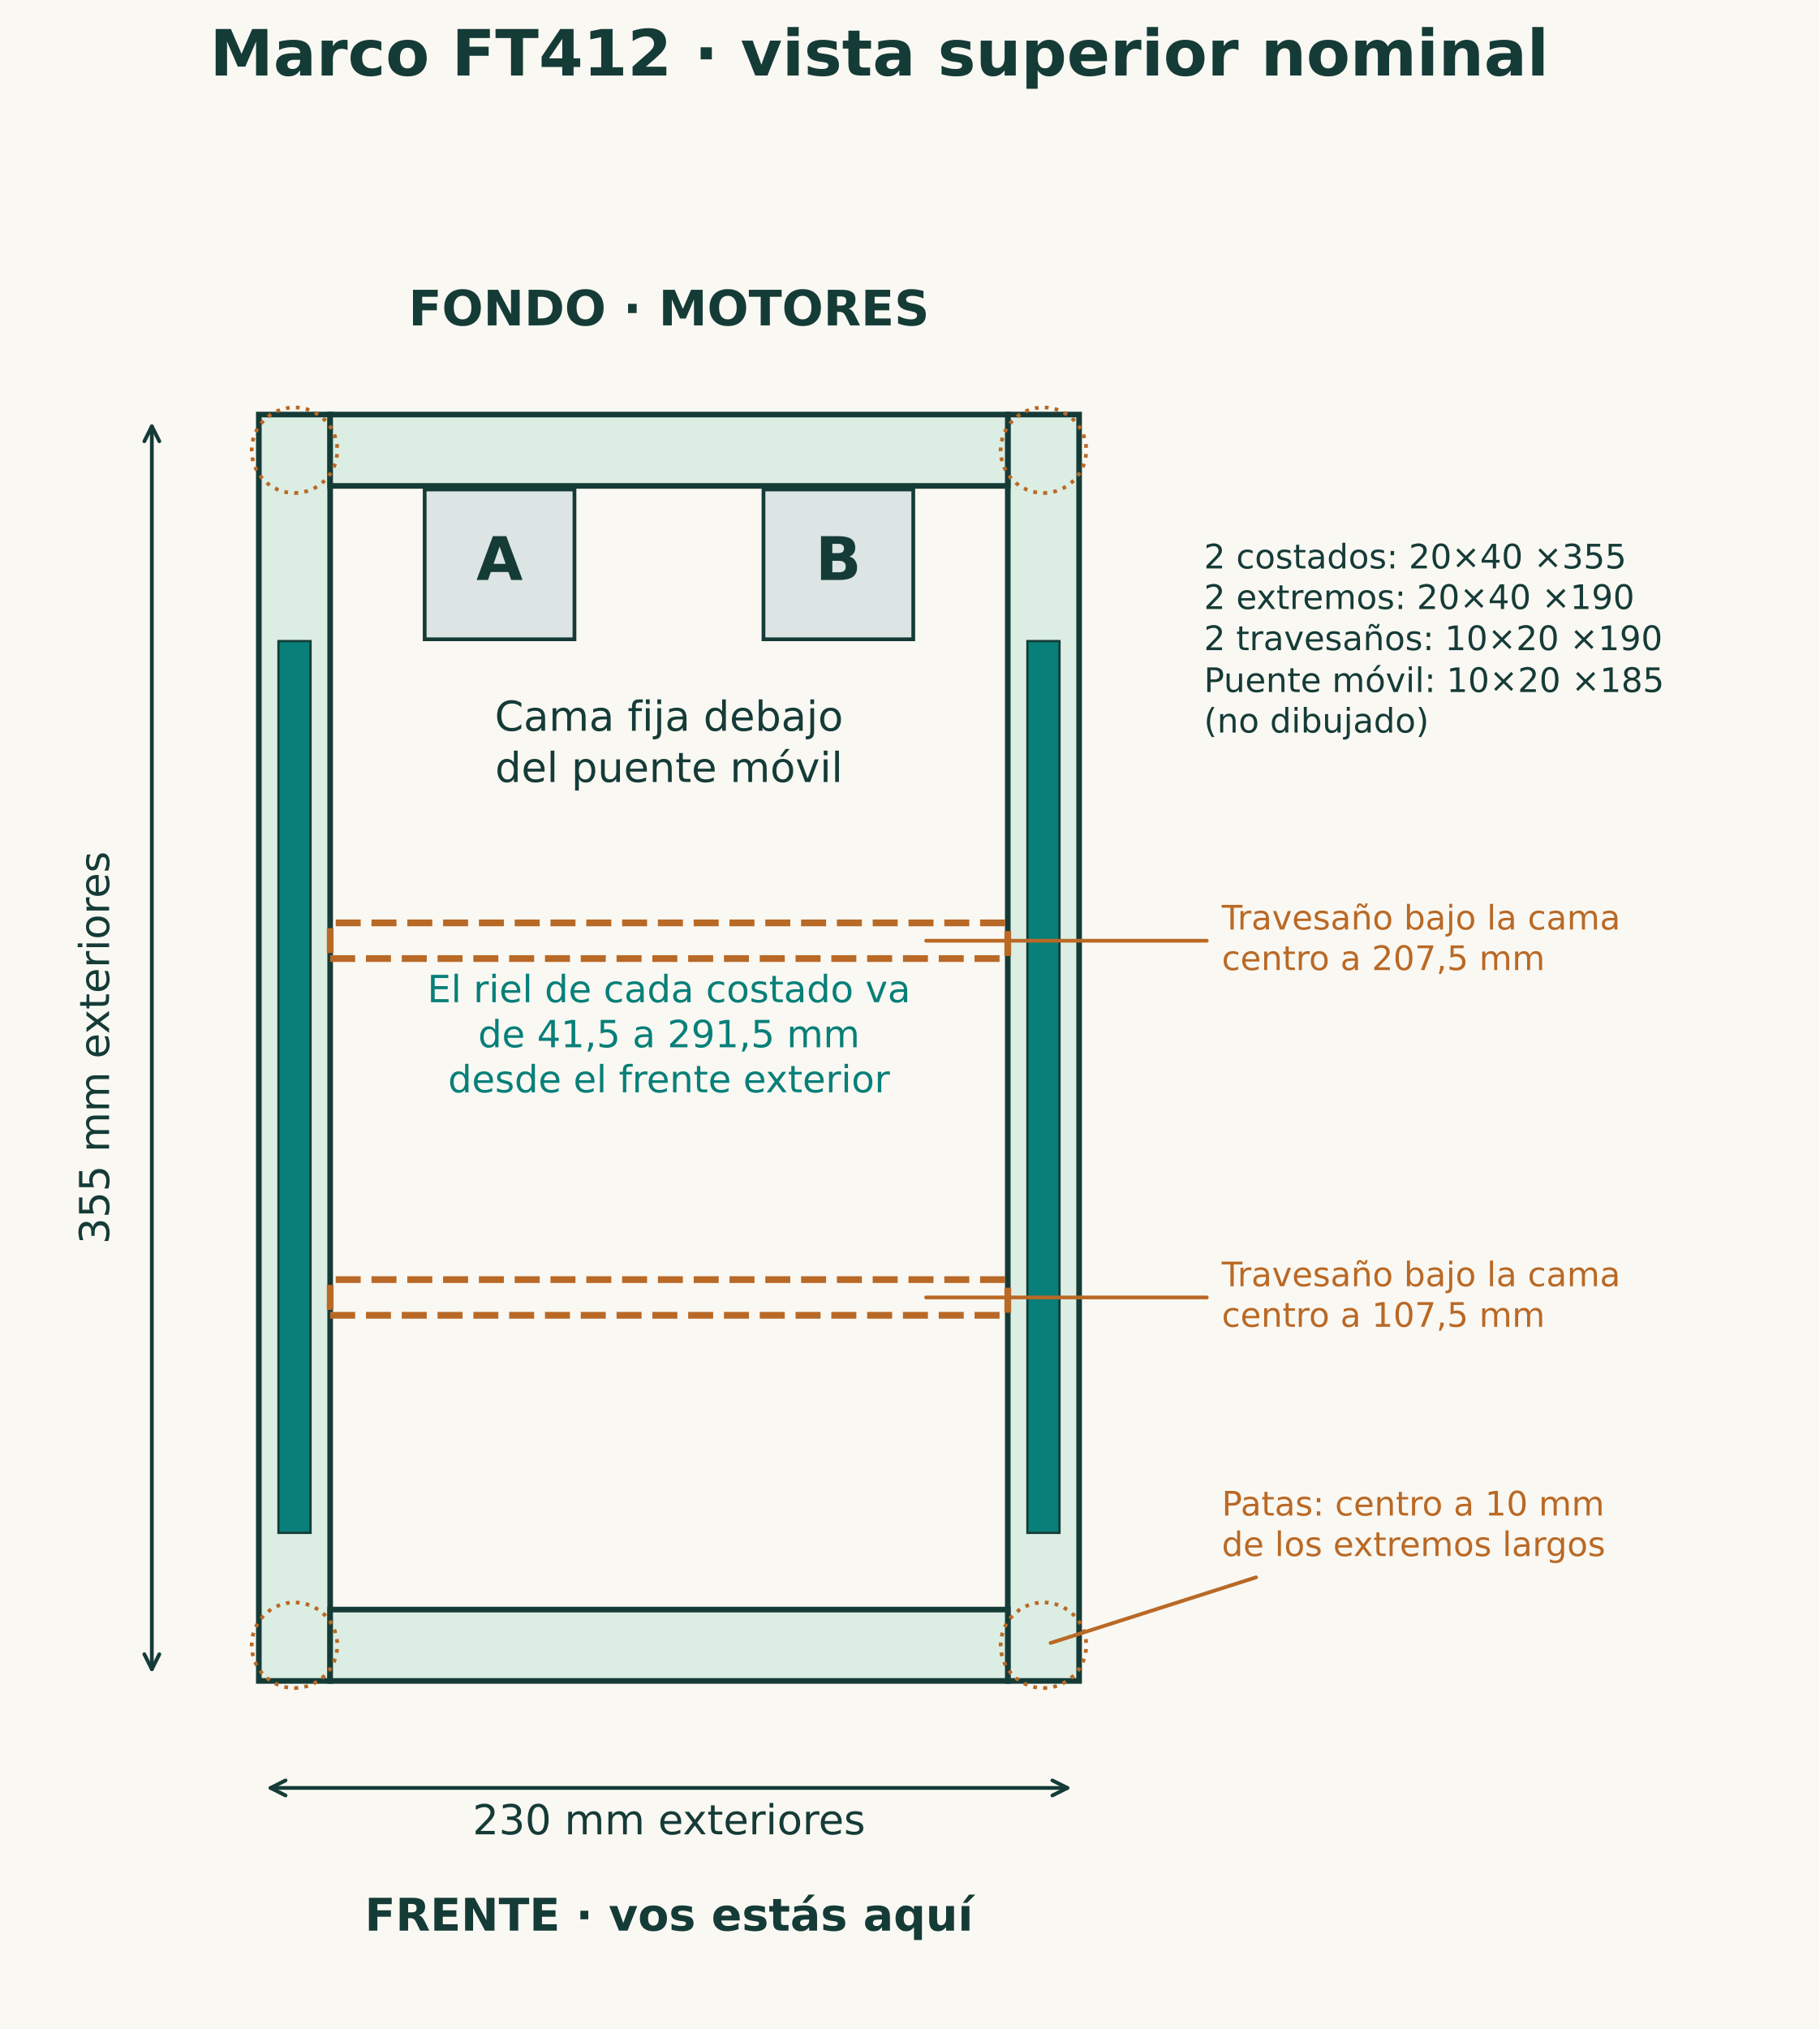
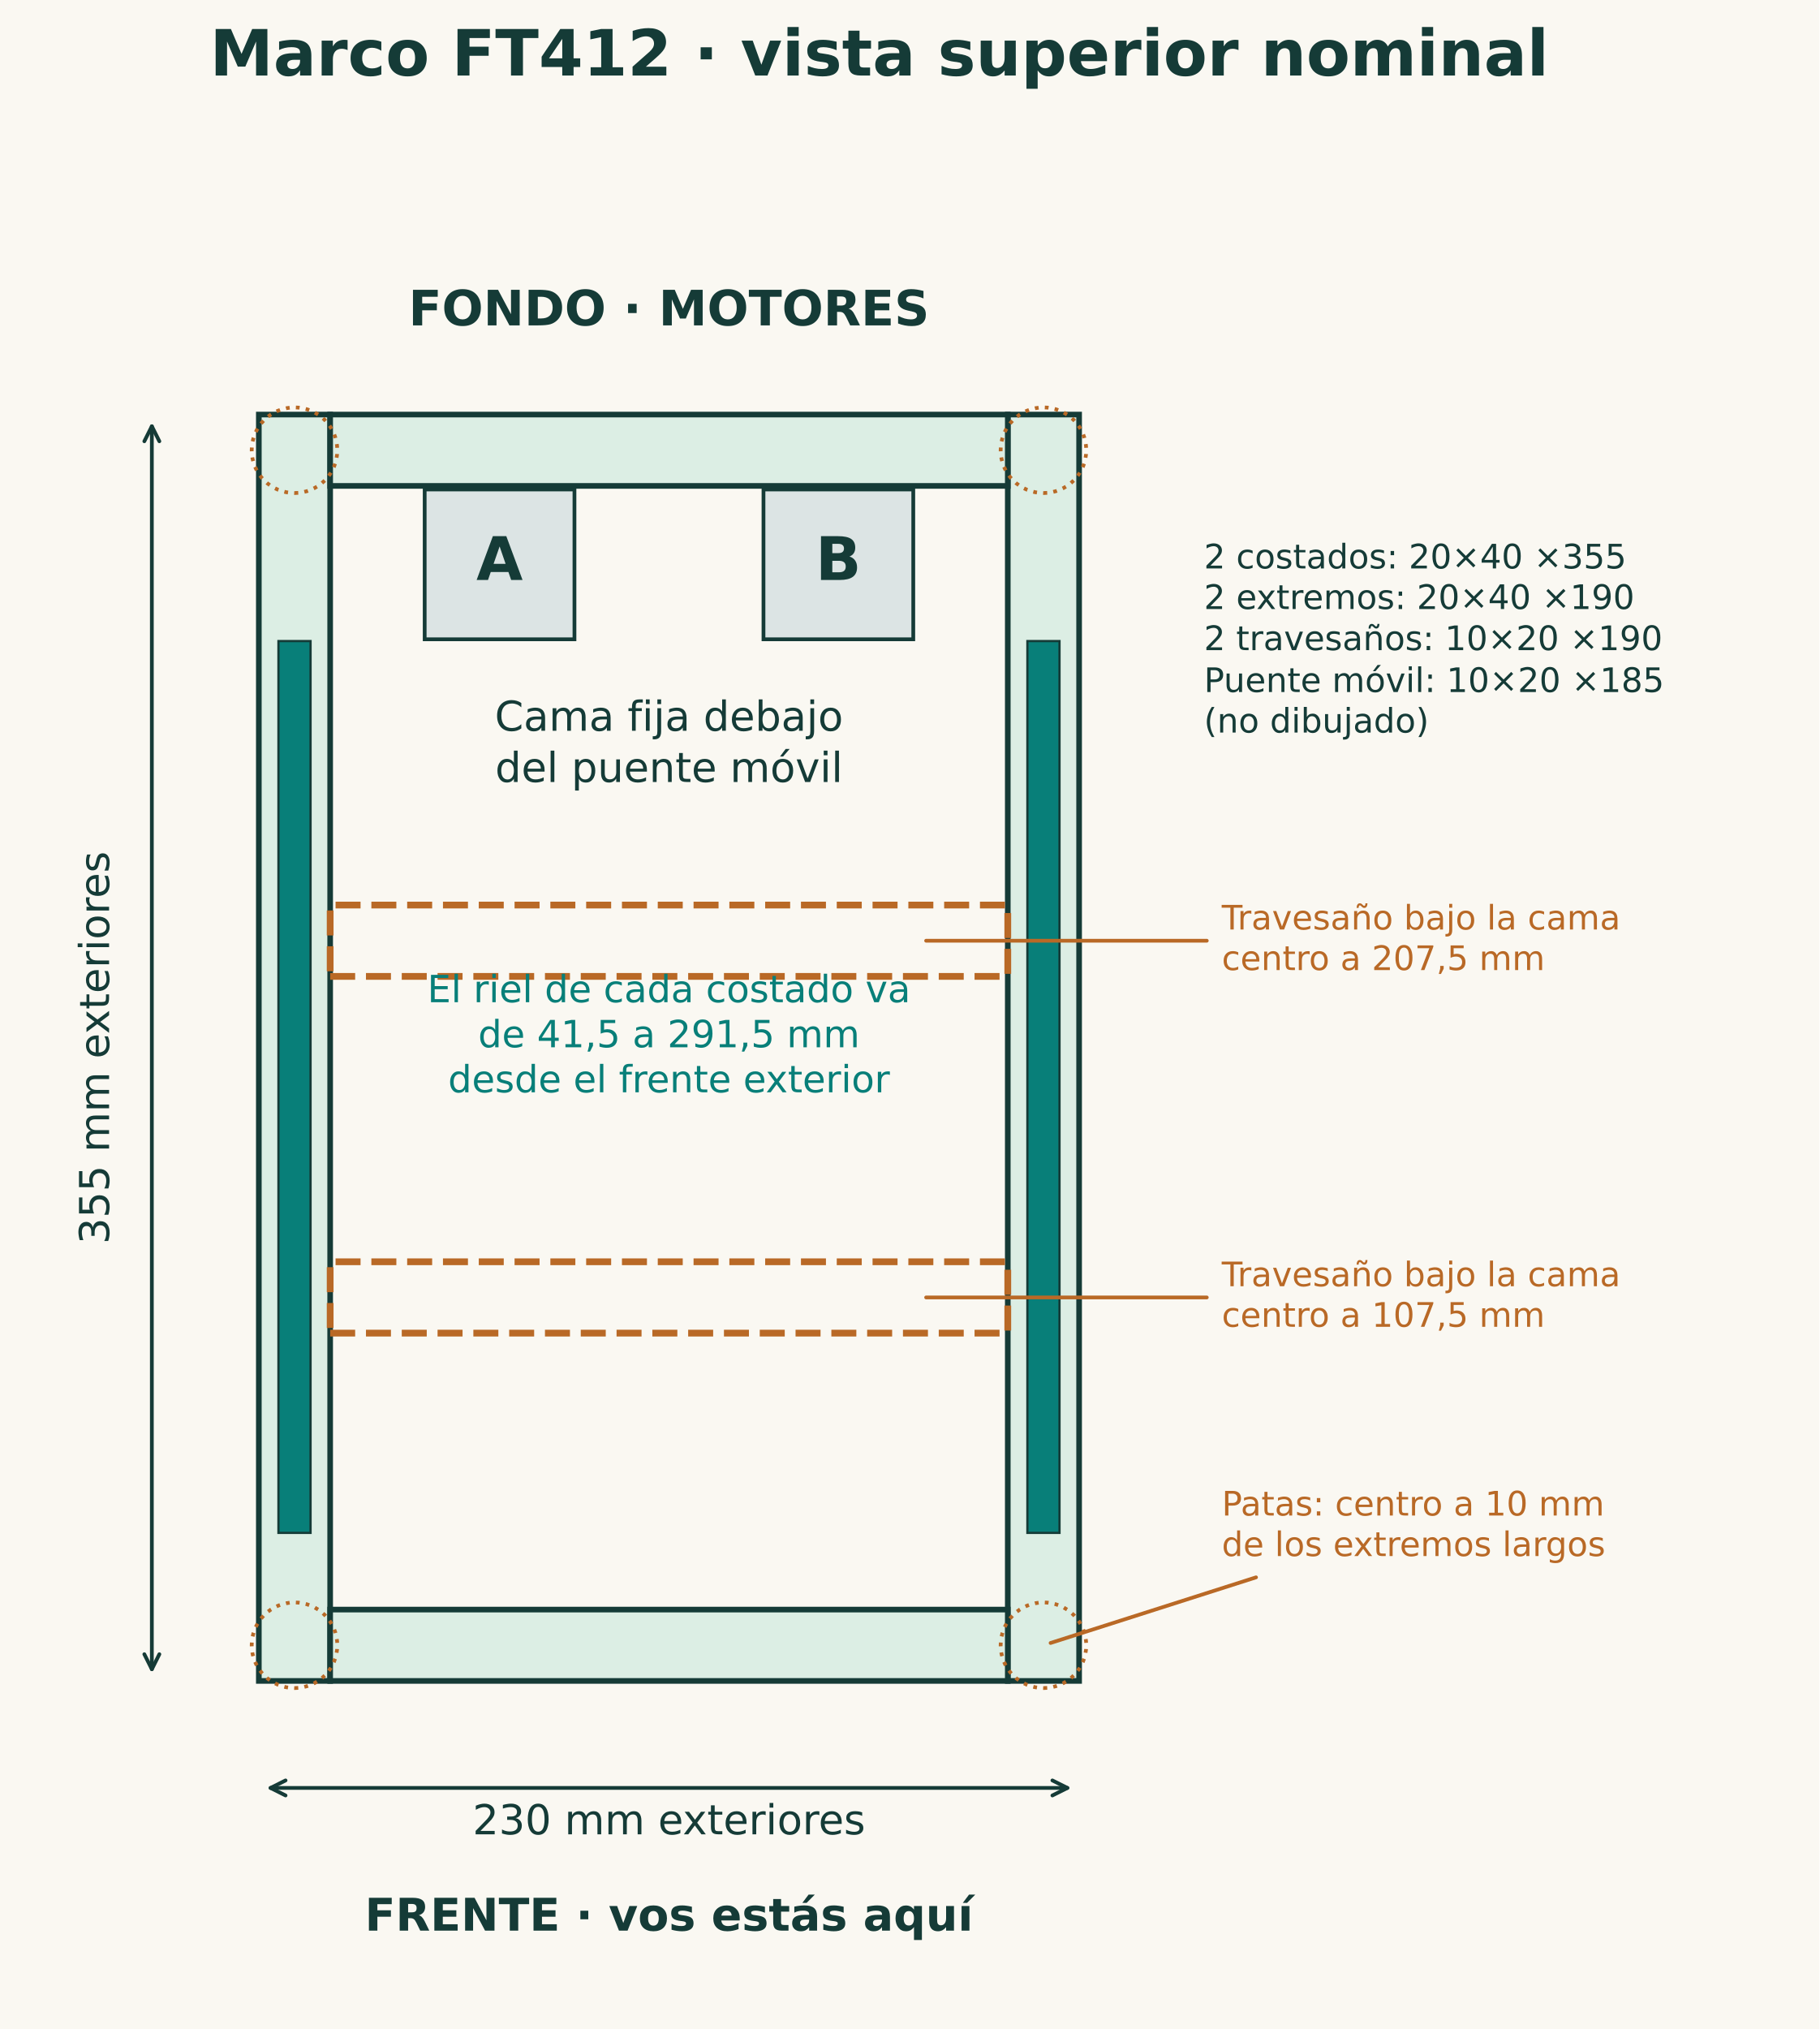
<svg xmlns="http://www.w3.org/2000/svg" width="484.848pt" height="540.576pt" viewBox="0 0 484.848 540.576" version="1.1">
  <defs>
    <style type="text/css">*{stroke-linejoin: round; stroke-linecap: butt}</style>
  </defs>
  <g id="figure_1">
    <g id="patch_1">
      <path d="M 0 540.576  L 484.848 540.576  L 484.848 0  L 0 0  z " style="fill: #faf8f2" />
    </g>
    <g id="axes_1">
      <g id="patch_2">
-         <path d="M 68.976 447.84  L 87.984 447.84  L 87.984 110.448  L 68.976 110.448  z " clip-path="url(#p2a659bf6e2)" style="fill: #dceee4; stroke: #153b37; stroke-width: 1.5; stroke-linejoin: miter" />
+         <path d="M 68.976 447.84  L 87.984 447.84  L 87.984 110.448  L 68.976 110.448  z " clip-path="url(#p0b69964960)" style="fill: #dceee4; stroke: #153b37; stroke-width: 1.5; stroke-linejoin: miter" />
      </g>
      <g id="patch_3">
-         <path d="M 268.56 447.84  L 287.568 447.84  L 287.568 110.448  L 268.56 110.448  z " clip-path="url(#p2a659bf6e2)" style="fill: #dceee4; stroke: #153b37; stroke-width: 1.5; stroke-linejoin: miter" />
+         <path d="M 268.56 447.84  L 287.568 447.84  L 287.568 110.448  L 268.56 110.448  z " clip-path="url(#p0b69964960)" style="fill: #dceee4; stroke: #153b37; stroke-width: 1.5; stroke-linejoin: miter" />
      </g>
      <g id="patch_4">
-         <path d="M 87.984 447.84  L 268.56 447.84  L 268.56 428.832  L 87.984 428.832  z " clip-path="url(#p2a659bf6e2)" style="fill: #dceee4; stroke: #153b37; stroke-width: 1.5; stroke-linejoin: miter" />
+         <path d="M 87.984 447.84  L 268.56 447.84  L 268.56 428.832  L 87.984 428.832  z " clip-path="url(#p0b69964960)" style="fill: #dceee4; stroke: #153b37; stroke-width: 1.5; stroke-linejoin: miter" />
      </g>
      <g id="patch_5">
-         <path d="M 87.984 129.456  L 268.56 129.456  L 268.56 110.448  L 87.984 110.448  z " clip-path="url(#p2a659bf6e2)" style="fill: #dceee4; stroke: #153b37; stroke-width: 1.5; stroke-linejoin: miter" />
+         <path d="M 87.984 129.456  L 268.56 129.456  L 268.56 110.448  L 87.984 110.448  z " clip-path="url(#p0b69964960)" style="fill: #dceee4; stroke: #153b37; stroke-width: 1.5; stroke-linejoin: miter" />
      </g>
      <g id="patch_6">
-         <path d="M 87.984 350.424  L 268.56 350.424  L 268.56 340.92  L 87.984 340.92  L 87.984 350.424  z " clip-path="url(#p2a659bf6e2)" style="fill: none; stroke-dasharray: 6.66,2.88; stroke-dashoffset: 0; stroke: #b96926; stroke-width: 1.8; stroke-linejoin: miter" />
+         <path d="M 87.984 355.176 L 268.56 355.176 L 268.56 336.168 L 87.984 336.168 L 87.984 355.176 z " clip-path="url(#p0b69964960)" style="fill: none; stroke-dasharray: 6.66,2.88; stroke-dashoffset: 0; stroke: #b96926; stroke-width: 1.8; stroke-linejoin: miter" />
      </g>
      <g id="patch_7">
-         <path d="M 87.984 255.384  L 268.56 255.384  L 268.56 245.88  L 87.984 245.88  L 87.984 255.384  z " clip-path="url(#p2a659bf6e2)" style="fill: none; stroke-dasharray: 6.66,2.88; stroke-dashoffset: 0; stroke: #b96926; stroke-width: 1.8; stroke-linejoin: miter" />
+         <path d="M 87.984 260.136 L 268.56 260.136 L 268.56 241.128 L 87.984 241.128 L 87.984 260.136 z " clip-path="url(#p0b69964960)" style="fill: none; stroke-dasharray: 6.66,2.88; stroke-dashoffset: 0; stroke: #b96926; stroke-width: 1.8; stroke-linejoin: miter" />
      </g>
      <g id="patch_8">
-         <path d="M 74.203 408.398  L 82.757 408.398  L 82.757 170.798  L 74.203 170.798  z " clip-path="url(#p2a659bf6e2)" style="fill: #087f79; stroke: #153b37; stroke-width: 0.6; stroke-linejoin: miter" />
+         <path d="M 74.203 408.398  L 82.757 408.398  L 82.757 170.798  L 74.203 170.798  z " clip-path="url(#p0b69964960)" style="fill: #087f79; stroke: #153b37; stroke-width: 0.6; stroke-linejoin: miter" />
      </g>
      <g id="patch_9">
-         <path d="M 78.48 449.741  C 81.505 449.741 84.406 448.539 86.544 446.4  C 88.683 444.262 89.885 441.361 89.885 438.336  C 89.885 435.311 88.683 432.41 86.544 430.272  C 84.406 428.133 81.505 426.931 78.48 426.931  C 75.455 426.931 72.554 428.133 70.416 430.272  C 68.277 432.41 67.075 435.311 67.075 438.336  C 67.075 441.361 68.277 444.262 70.416 446.4  C 72.554 448.539 75.455 449.741 78.48 449.741  L 78.48 449.741  z " clip-path="url(#p2a659bf6e2)" style="fill: none; stroke-dasharray: 1,1.65; stroke-dashoffset: 0; stroke: #b96926; stroke-linejoin: miter" />
+         <path d="M 78.48 449.741  C 81.505 449.741 84.406 448.539 86.544 446.4  C 88.683 444.262 89.885 441.361 89.885 438.336  C 89.885 435.311 88.683 432.41 86.544 430.272  C 84.406 428.133 81.505 426.931 78.48 426.931  C 75.455 426.931 72.554 428.133 70.416 430.272  C 68.277 432.41 67.075 435.311 67.075 438.336  C 67.075 441.361 68.277 444.262 70.416 446.4  C 72.554 448.539 75.455 449.741 78.48 449.741  L 78.48 449.741  z " clip-path="url(#p0b69964960)" style="fill: none; stroke-dasharray: 1,1.65; stroke-dashoffset: 0; stroke: #b96926; stroke-linejoin: miter" />
      </g>
      <g id="patch_10">
-         <path d="M 78.48 131.357  C 81.505 131.357 84.406 130.155 86.544 128.016  C 88.683 125.878 89.885 122.977 89.885 119.952  C 89.885 116.927 88.683 114.026 86.544 111.888  C 84.406 109.749 81.505 108.547 78.48 108.547  C 75.455 108.547 72.554 109.749 70.416 111.888  C 68.277 114.026 67.075 116.927 67.075 119.952  C 67.075 122.977 68.277 125.878 70.416 128.016  C 72.554 130.155 75.455 131.357 78.48 131.357  L 78.48 131.357  z " clip-path="url(#p2a659bf6e2)" style="fill: none; stroke-dasharray: 1,1.65; stroke-dashoffset: 0; stroke: #b96926; stroke-linejoin: miter" />
+         <path d="M 78.48 131.357  C 81.505 131.357 84.406 130.155 86.544 128.016  C 88.683 125.878 89.885 122.977 89.885 119.952  C 89.885 116.927 88.683 114.026 86.544 111.888  C 84.406 109.749 81.505 108.547 78.48 108.547  C 75.455 108.547 72.554 109.749 70.416 111.888  C 68.277 114.026 67.075 116.927 67.075 119.952  C 67.075 122.977 68.277 125.878 70.416 128.016  C 72.554 130.155 75.455 131.357 78.48 131.357  L 78.48 131.357  z " clip-path="url(#p0b69964960)" style="fill: none; stroke-dasharray: 1,1.65; stroke-dashoffset: 0; stroke: #b96926; stroke-linejoin: miter" />
      </g>
      <g id="patch_11">
-         <path d="M 273.787 408.398  L 282.341 408.398  L 282.341 170.798  L 273.787 170.798  z " clip-path="url(#p2a659bf6e2)" style="fill: #087f79; stroke: #153b37; stroke-width: 0.6; stroke-linejoin: miter" />
+         <path d="M 273.787 408.398  L 282.341 408.398  L 282.341 170.798  L 273.787 170.798  z " clip-path="url(#p0b69964960)" style="fill: #087f79; stroke: #153b37; stroke-width: 0.6; stroke-linejoin: miter" />
      </g>
      <g id="patch_12">
-         <path d="M 278.064 449.741  C 281.089 449.741 283.99 448.539 286.128 446.4  C 288.267 444.262 289.469 441.361 289.469 438.336  C 289.469 435.311 288.267 432.41 286.128 430.272  C 283.99 428.133 281.089 426.931 278.064 426.931  C 275.039 426.931 272.138 428.133 270 430.272  C 267.861 432.41 266.659 435.311 266.659 438.336  C 266.659 441.361 267.861 444.262 270 446.4  C 272.138 448.539 275.039 449.741 278.064 449.741  L 278.064 449.741  z " clip-path="url(#p2a659bf6e2)" style="fill: none; stroke-dasharray: 1,1.65; stroke-dashoffset: 0; stroke: #b96926; stroke-linejoin: miter" />
+         <path d="M 278.064 449.741  C 281.089 449.741 283.99 448.539 286.128 446.4  C 288.267 444.262 289.469 441.361 289.469 438.336  C 289.469 435.311 288.267 432.41 286.128 430.272  C 283.99 428.133 281.089 426.931 278.064 426.931  C 275.039 426.931 272.138 428.133 270 430.272  C 267.861 432.41 266.659 435.311 266.659 438.336  C 266.659 441.361 267.861 444.262 270 446.4  C 272.138 448.539 275.039 449.741 278.064 449.741  L 278.064 449.741  z " clip-path="url(#p0b69964960)" style="fill: none; stroke-dasharray: 1,1.65; stroke-dashoffset: 0; stroke: #b96926; stroke-linejoin: miter" />
      </g>
      <g id="patch_13">
-         <path d="M 278.064 131.357  C 281.089 131.357 283.99 130.155 286.128 128.016  C 288.267 125.878 289.469 122.977 289.469 119.952  C 289.469 116.927 288.267 114.026 286.128 111.888  C 283.99 109.749 281.089 108.547 278.064 108.547  C 275.039 108.547 272.138 109.749 270 111.888  C 267.861 114.026 266.659 116.927 266.659 119.952  C 266.659 122.977 267.861 125.878 270 128.016  C 272.138 130.155 275.039 131.357 278.064 131.357  L 278.064 131.357  z " clip-path="url(#p2a659bf6e2)" style="fill: none; stroke-dasharray: 1,1.65; stroke-dashoffset: 0; stroke: #b96926; stroke-linejoin: miter" />
+         <path d="M 278.064 131.357  C 281.089 131.357 283.99 130.155 286.128 128.016  C 288.267 125.878 289.469 122.977 289.469 119.952  C 289.469 116.927 288.267 114.026 286.128 111.888  C 283.99 109.749 281.089 108.547 278.064 108.547  C 275.039 108.547 272.138 109.749 270 111.888  C 267.861 114.026 266.659 116.927 266.659 119.952  C 266.659 122.977 267.861 125.878 270 128.016  C 272.138 130.155 275.039 131.357 278.064 131.357  L 278.064 131.357  z " clip-path="url(#p0b69964960)" style="fill: none; stroke-dasharray: 1,1.65; stroke-dashoffset: 0; stroke: #b96926; stroke-linejoin: miter" />
      </g>
      <g id="patch_14">
-         <path d="M 113.17 170.323  L 153.086 170.323  L 153.086 130.406  L 113.17 130.406  z " clip-path="url(#p2a659bf6e2)" style="fill: #dce4e4; stroke: #153b37; stroke-linejoin: miter" />
+         <path d="M 113.17 170.323  L 153.086 170.323  L 153.086 130.406  L 113.17 130.406  z " clip-path="url(#p0b69964960)" style="fill: #dce4e4; stroke: #153b37; stroke-linejoin: miter" />
      </g>
      <g id="patch_15">
-         <path d="M 203.458 170.323  L 243.374 170.323  L 243.374 130.406  L 203.458 130.406  z " clip-path="url(#p2a659bf6e2)" style="fill: #dce4e4; stroke: #153b37; stroke-linejoin: miter" />
+         <path d="M 203.458 170.323  L 243.374 170.323  L 243.374 130.406  L 203.458 130.406  z " clip-path="url(#p0b69964960)" style="fill: #dce4e4; stroke: #153b37; stroke-linejoin: miter" />
      </g>
      <g id="patch_16">
        <path d="M 321.589 345.672  Q 284.195 345.672 246.801 345.672  " style="fill: none; stroke: #b96926; stroke-linecap: round" />
      </g>
      <g id="text_1">
        <text style="font-size: 9px; font-family: 'DejaVu Sans'; fill: #b96926" transform="translate(325.584 342.686)">Travesaño bajo la cama</text>
        <text style="font-size: 9px; font-family: 'DejaVu Sans'; fill: #b96926" transform="translate(325.584 353.4878)">centro a 107,5 mm</text>
      </g>
      <g id="patch_17">
        <path d="M 321.589 250.632  Q 284.195 250.632 246.801 250.632  " style="fill: none; stroke: #b96926; stroke-linecap: round" />
      </g>
      <g id="text_2">
        <text style="font-size: 9px; font-family: 'DejaVu Sans'; fill: #b96926" transform="translate(325.584 247.646)">Travesaño bajo la cama</text>
        <text style="font-size: 9px; font-family: 'DejaVu Sans'; fill: #b96926" transform="translate(325.584 258.4478)">centro a 207,5 mm</text>
      </g>
      <g id="text_3">
        <text style="font-weight: 700; font-size: 16px; font-family: 'DejaVu Sans'; text-anchor: middle; fill: #153b37" x="133.128" y="154.521" transform="rotate(-0 133.128 154.5211)">A</text>
      </g>
      <g id="text_4">
        <text style="font-weight: 700; font-size: 16px; font-family: 'DejaVu Sans'; text-anchor: middle; fill: #153b37" x="223.416" y="154.521" transform="rotate(-0 223.416 154.5211)">B</text>
      </g>
      <g id="patch_18">
        <path d="M 284.452 476.352  Q 178.273 476.352 72.094 476.352  " style="fill: none; stroke: #153b37; stroke-linecap: round" />
        <path d="M 280.452 474.352  L 284.452 476.352  L 280.452 478.352  " style="fill: none; stroke: #153b37; stroke-linecap: round" />
        <path d="M 76.094 478.352  L 72.094 476.352  L 76.094 474.352  " style="fill: none; stroke: #153b37; stroke-linecap: round" />
      </g>
      <g id="text_5">
        <text style="font-size: 11px; font-family: 'DejaVu Sans'; text-anchor: middle; fill: #153b37" x="178.272" y="488.707" transform="rotate(-0 178.272 488.7072)">230 mm exteriores</text>
      </g>
      <g id="patch_19">
        <path d="M 40.464 113.566  Q 40.464 279.145 40.464 444.724  " style="fill: none; stroke: #153b37; stroke-linecap: round" />
        <path d="M 38.464 117.566  L 40.464 113.566  L 42.464 117.566  " style="fill: none; stroke: #153b37; stroke-linecap: round" />
        <path d="M 42.464 440.724  L 40.464 444.724  L 38.464 440.724  " style="fill: none; stroke: #153b37; stroke-linecap: round" />
      </g>
      <g id="text_6">
        <text style="font-size: 11px; font-family: 'DejaVu Sans'; fill: #153b37" transform="translate(29.06585 331.4799) rotate(-90)">355 mm exteriores</text>
      </g>
      <g id="text_7">
        <text style="font-weight: 700; font-size: 13px; font-family: 'DejaVu Sans'; text-anchor: middle; fill: #153b37" x="178.272" y="86.688" transform="rotate(-0 178.272 86.688)">FONDO · MOTORES</text>
      </g>
      <g id="text_8">
        <text style="font-weight: 700; font-size: 12px; font-family: 'DejaVu Sans'; text-anchor: middle; fill: #153b37" x="178.272" y="514.368" transform="rotate(-0 178.272 514.368)">FRENTE · vos estás aquí</text>
      </g>
      <g id="text_9">
        <text style="font-size: 11px; font-family: 'DejaVu Sans'; fill: #153b37" transform="translate(131.8434 194.6962)">Cama fija debajo</text>
        <text style="font-size: 11px; font-family: 'DejaVu Sans'; fill: #153b37" transform="translate(131.9508 208.3392)">del puente móvil</text>
      </g>
      <g id="text_10">
        <text style="font-size: 10px; font-family: 'DejaVu Sans'; fill: #087f79" transform="translate(113.8712 267.0185)">El riel de cada costado va</text>
        <text style="font-size: 10px; font-family: 'DejaVu Sans'; fill: #087f79" transform="translate(127.4134 279.0213)">de 41,5 a 291,5 mm</text>
        <text style="font-size: 10px; font-family: 'DejaVu Sans'; fill: #087f79" transform="translate(119.4009 291.024)">desde el frente exterior</text>
      </g>
      <g id="patch_20">
        <path d="M 334.709 420.246  Q 307.339 428.987 279.969 437.728  " style="fill: none; stroke: #b96926; stroke-linecap: round" />
      </g>
      <g id="text_11">
        <text style="font-size: 9px; font-family: 'DejaVu Sans'; fill: #b96926" transform="translate(325.584 403.7735)">Patas: centro a 10 mm</text>
        <text style="font-size: 9px; font-family: 'DejaVu Sans'; fill: #b96926" transform="translate(325.584 414.576)">de los extremos largos</text>
      </g>
      <g id="text_12">
        <text style="font-size: 9px; font-family: 'DejaVu Sans'; fill: #153b37" transform="translate(320.832 151.4515)">2 costados: 20×40 ×355</text>
        <text style="font-size: 9px; font-family: 'DejaVu Sans'; fill: #153b37" transform="translate(320.832 162.2532)">2 extremos: 20×40 ×190</text>
        <text style="font-size: 9px; font-family: 'DejaVu Sans'; fill: #153b37" transform="translate(320.832 173.209)">2 travesaños: 10×20 ×190</text>
        <text style="font-size: 9px; font-family: 'DejaVu Sans'; fill: #153b37" transform="translate(320.832 184.3714)">Puente móvil: 10×20 ×185</text>
        <text style="font-size: 9px; font-family: 'DejaVu Sans'; fill: #153b37" transform="translate(320.832 195.1739)">(no dibujado)</text>
      </g>
    </g>
    <g id="text_13">
      <text style="font-weight: 700; font-size: 17px; font-family: 'DejaVu Sans'; text-anchor: middle; fill: #153b37" x="234.324" y="20.117" transform="rotate(-0 234.324 20.11734)">Marco FT412 · vista superior nominal</text>
    </g>
  </g>
  <defs>
-     <clipPath id="p2a659bf6e2">
+     <clipPath id="p0b69964960">
      <rect x="7.2" y="67.68" width="470.448" height="465.696" />
    </clipPath>
  </defs>
</svg>
